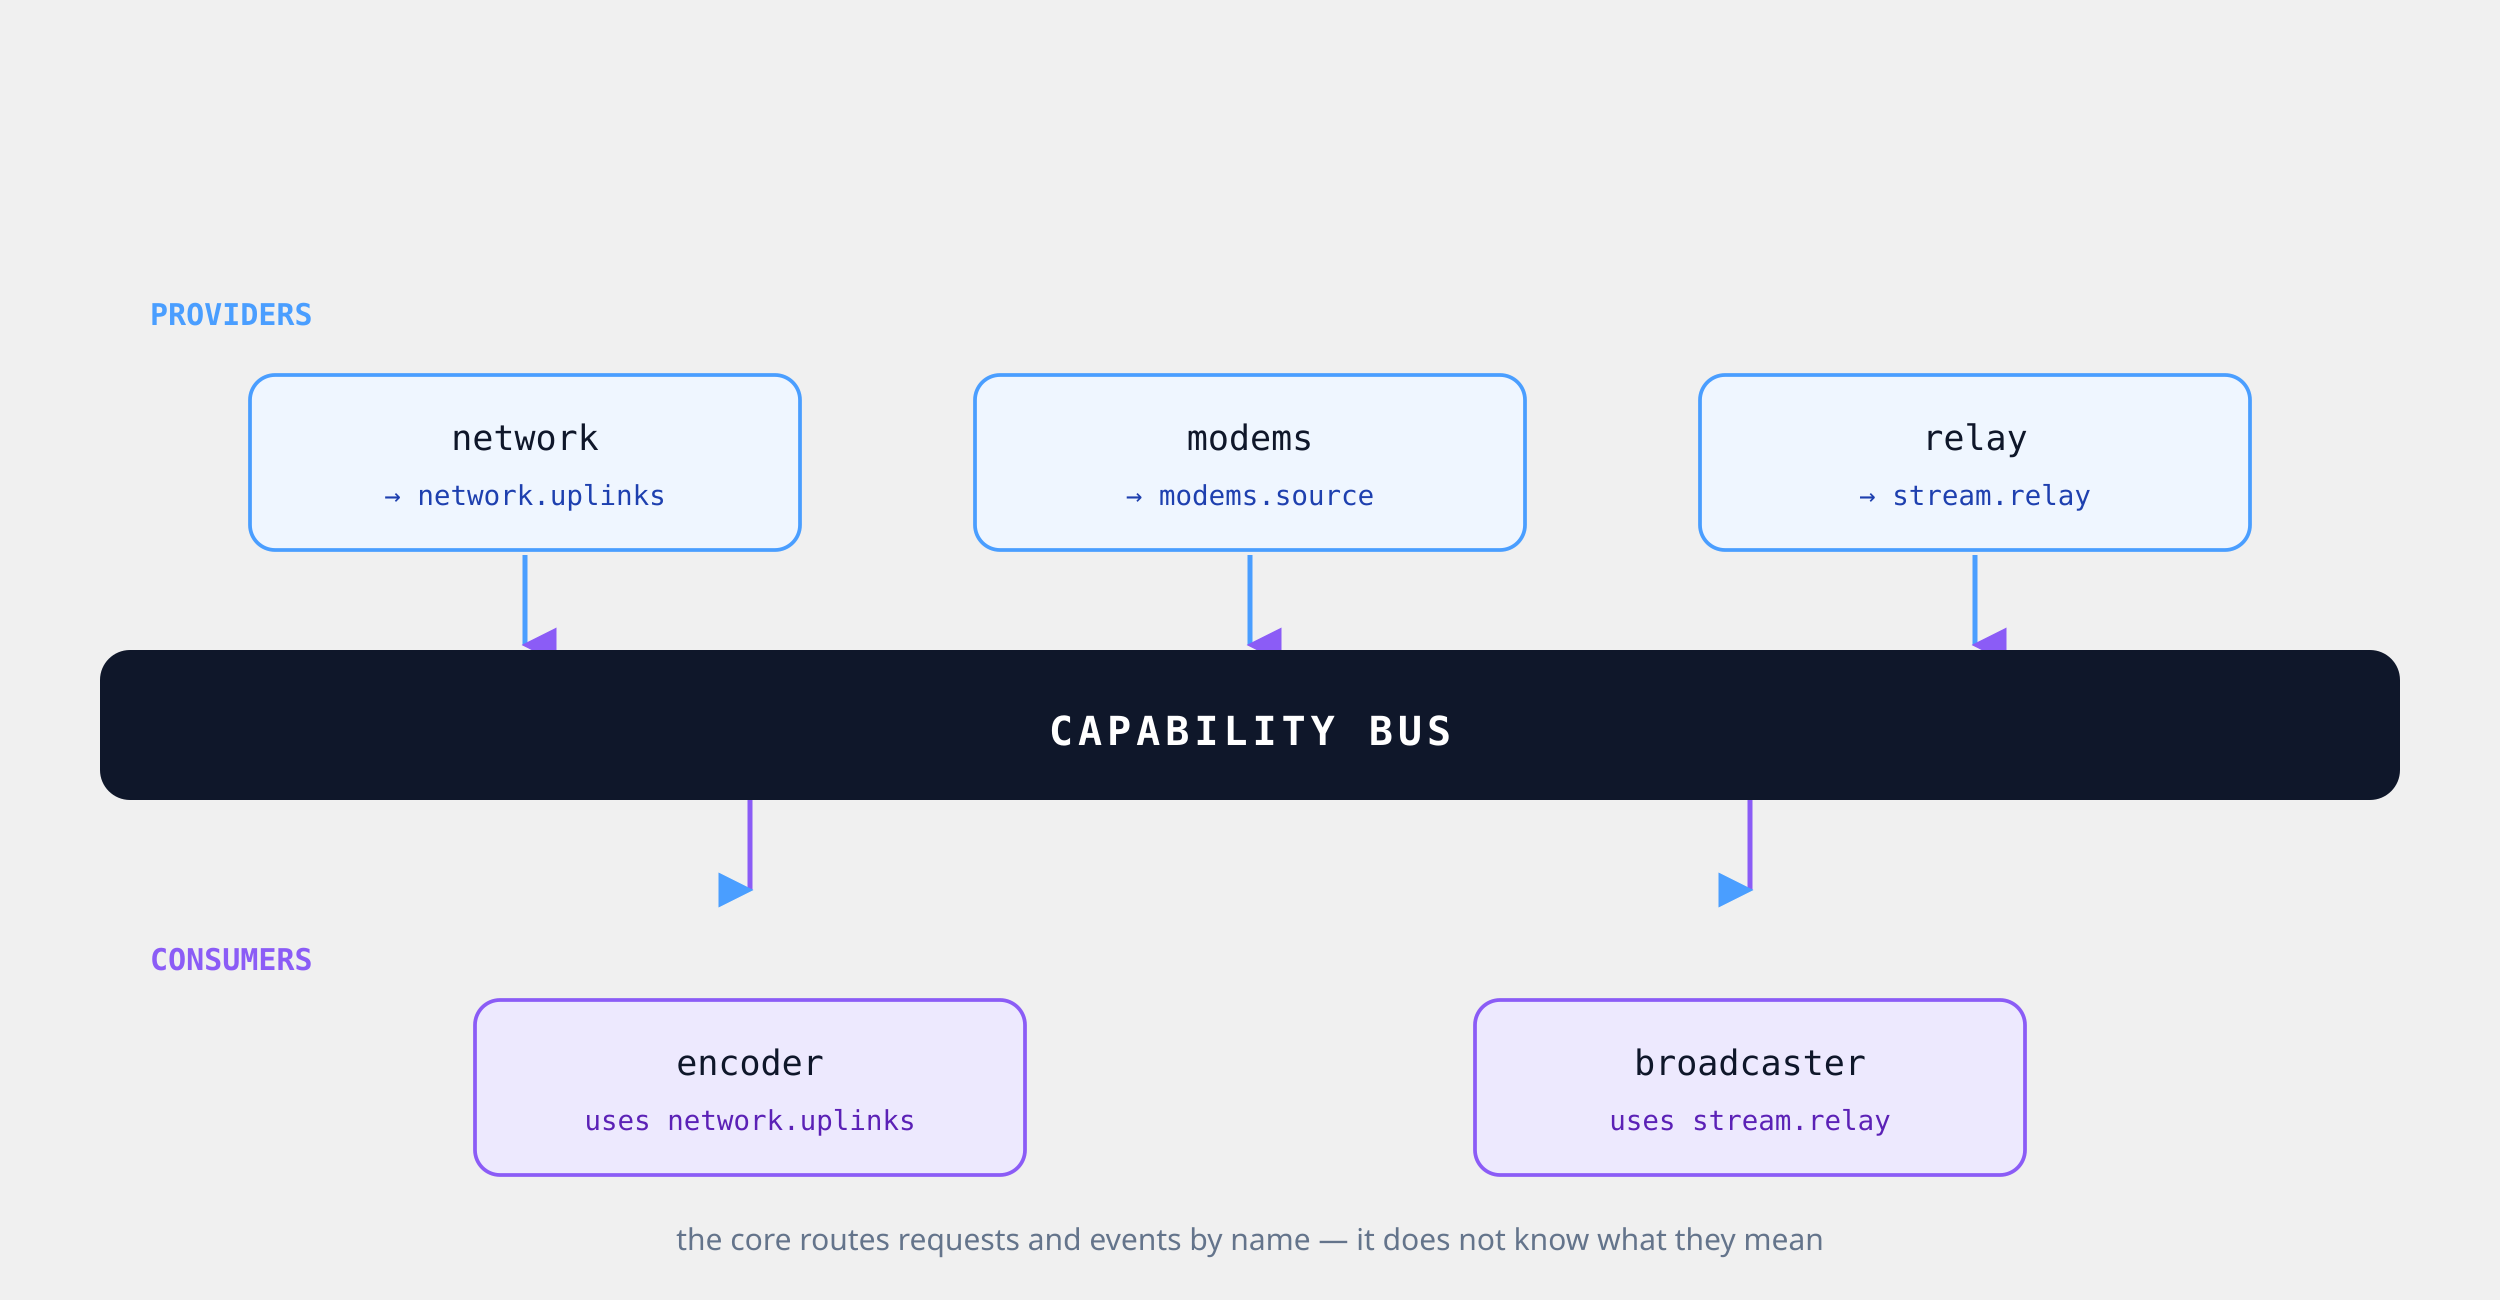
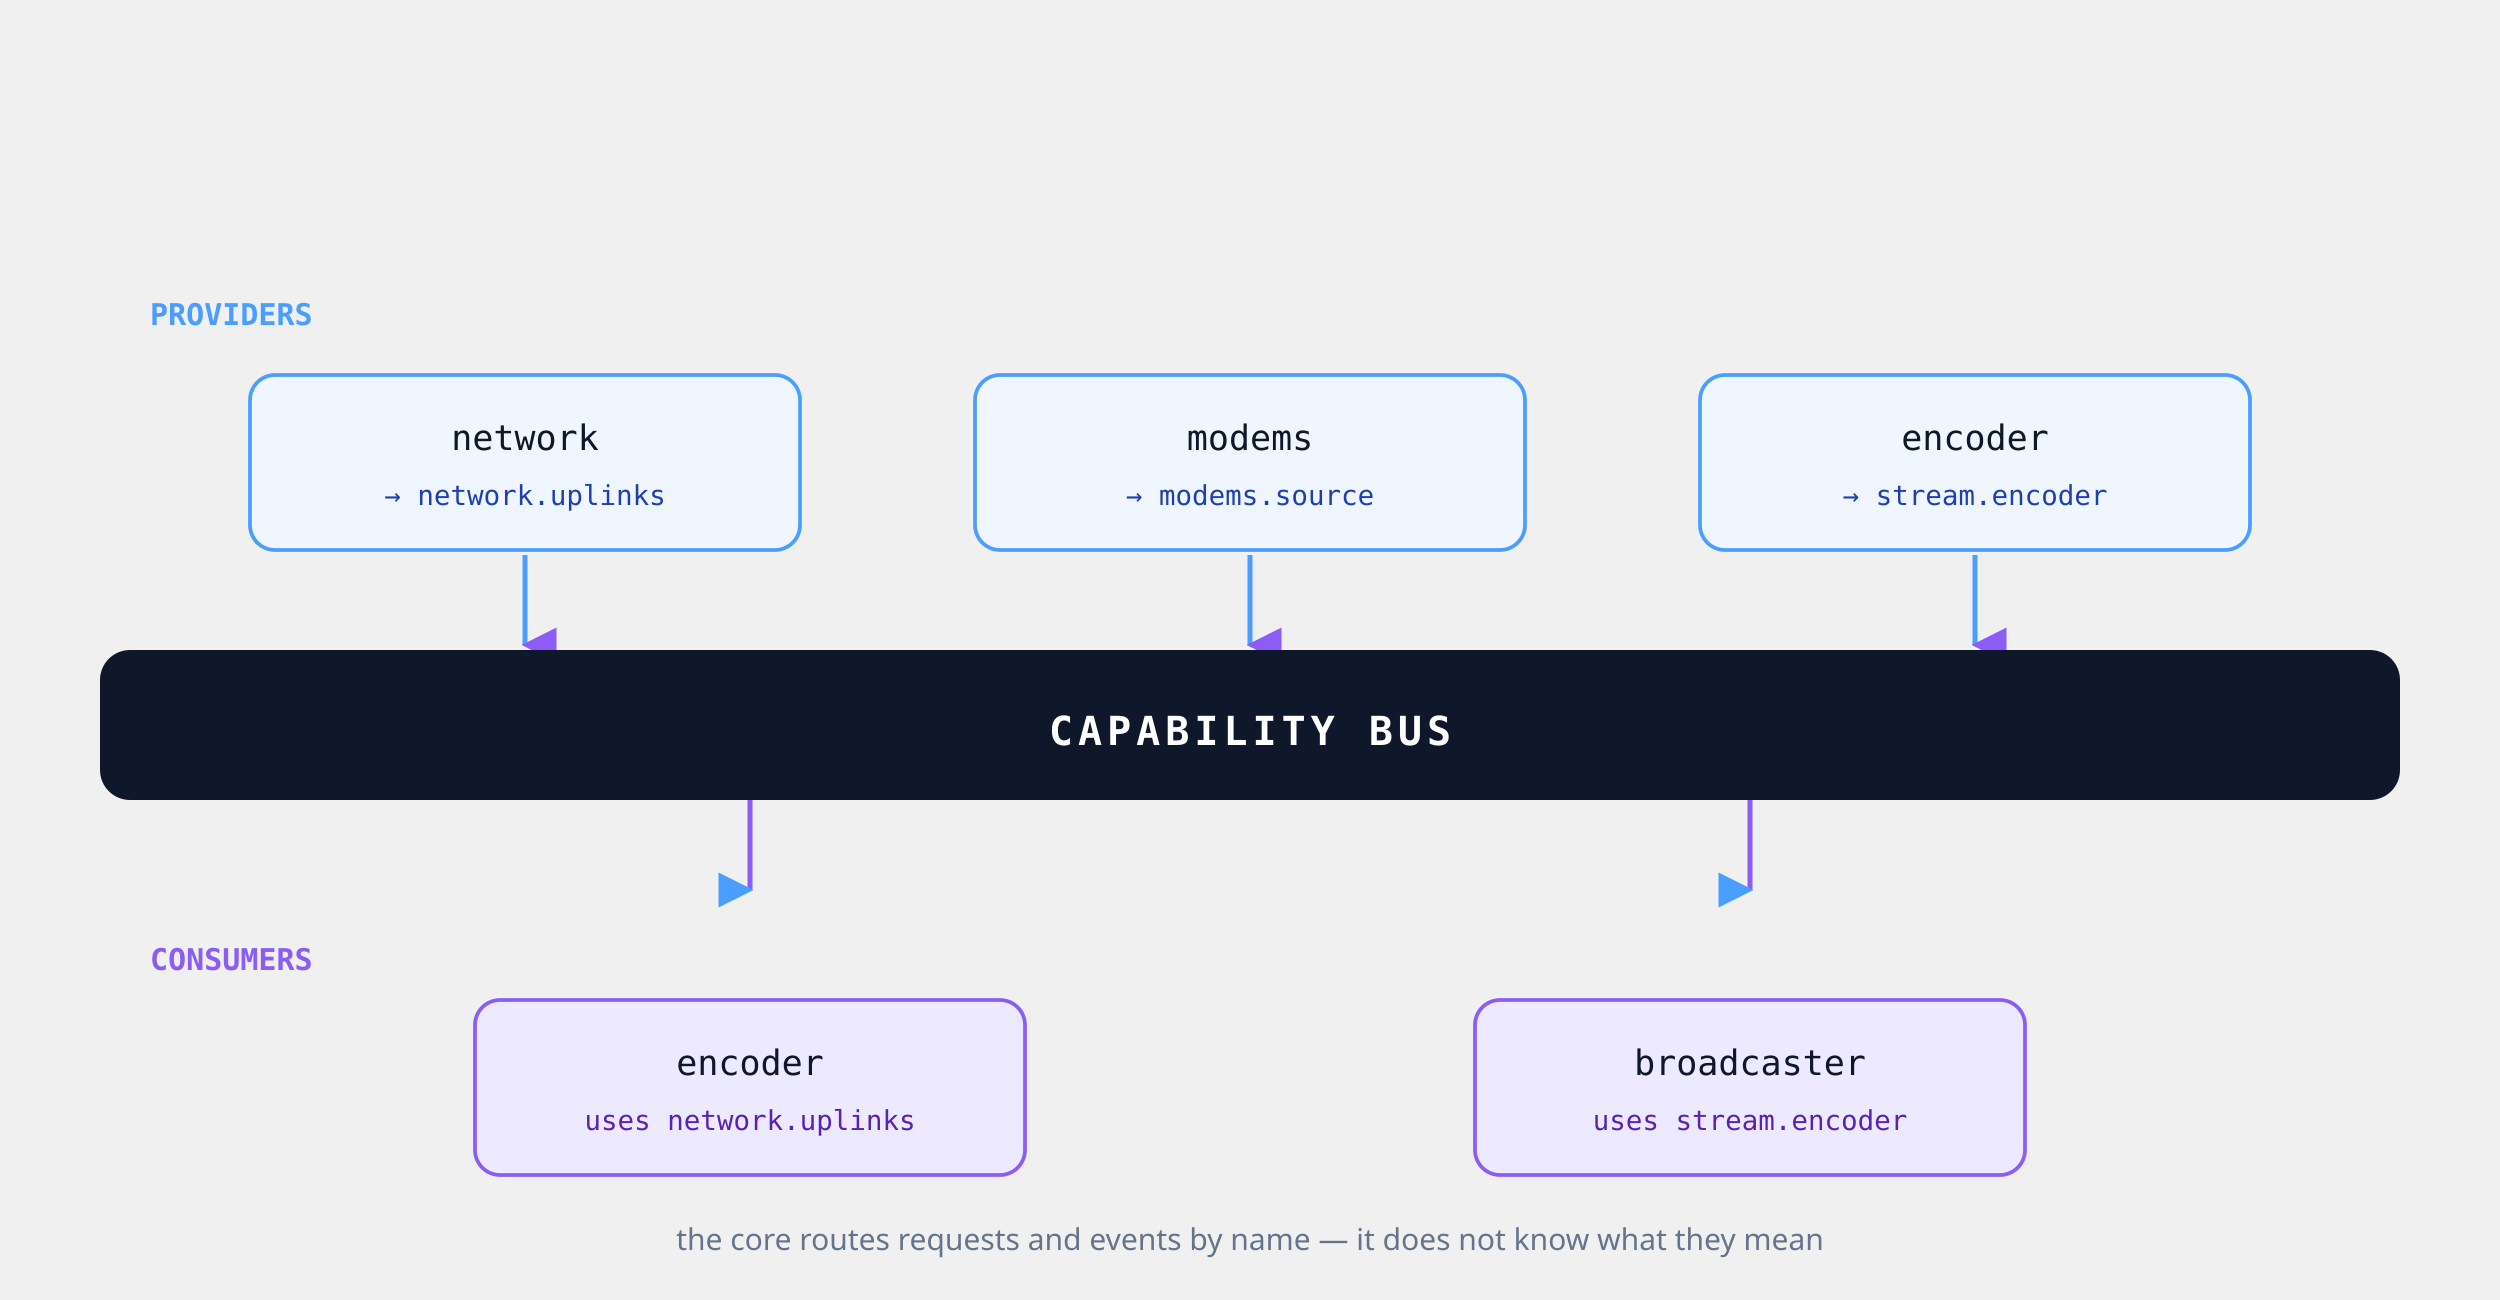
<svg xmlns="http://www.w3.org/2000/svg" viewBox="0 0 1000 520" role="img" aria-label="Capability bus: modules provide and consume capabilities">
  <defs>
    <marker id="up" viewBox="0 0 10 10" refX="5" refY="1" markerWidth="7" markerHeight="7" orient="auto">
      <path d="M0,10 L5,0 L10,10 z" fill="#4a9eff" />
    </marker>
    <marker id="down" viewBox="0 0 10 10" refX="5" refY="9" markerWidth="7" markerHeight="7" orient="auto">
      <path d="M0,0 L5,10 L10,0 z" fill="#8b5cf6" />
    </marker>
  </defs>
  <text x="60" y="130" font-family="ui-monospace, monospace" font-size="12" font-weight="700" fill="#4a9eff">PROVIDERS</text>
  <g font-family="ui-monospace, monospace" font-size="14" text-anchor="middle" fill="#0f172a">
    <rect x="100" y="150" width="220" height="70" rx="10" fill="#eff6ff" stroke="#4a9eff" stroke-width="1.5" />
    <text x="210" y="180">network</text>
    <text x="210" y="202" font-size="11" fill="#1e40af">→ network.uplinks</text>
    <rect x="390" y="150" width="220" height="70" rx="10" fill="#eff6ff" stroke="#4a9eff" stroke-width="1.5" />
    <text x="500" y="180">modems</text>
    <text x="500" y="202" font-size="11" fill="#1e40af">→ modems.source</text>
    <rect x="680" y="150" width="220" height="70" rx="10" fill="#eff6ff" stroke="#4a9eff" stroke-width="1.5" />
-     <text x="790" y="180">relay</text>
-     <text x="790" y="202" font-size="11" fill="#1e40af">→ stream.relay</text>
+     <text x="790" y="180">encoder</text>
+     <text x="790" y="202" font-size="11" fill="#1e40af">→ stream.encoder</text>
  </g>
  <g stroke="#4a9eff" stroke-width="2" fill="none">
    <line x1="210" y1="222" x2="210" y2="258" marker-end="url(#down)" />
    <line x1="500" y1="222" x2="500" y2="258" marker-end="url(#down)" />
    <line x1="790" y1="222" x2="790" y2="258" marker-end="url(#down)" />
  </g>
  <rect x="40" y="260" width="920" height="60" rx="12" fill="#0f172a" />
  <text x="500" y="298" font-family="ui-monospace, monospace" font-size="16" font-weight="700" fill="#ffffff" text-anchor="middle" letter-spacing="2">CAPABILITY BUS</text>
  <g stroke="#8b5cf6" stroke-width="2" fill="none">
    <line x1="300" y1="320" x2="300" y2="356" marker-end="url(#up)" />
    <line x1="700" y1="320" x2="700" y2="356" marker-end="url(#up)" />
  </g>
  <text x="60" y="388" font-family="ui-monospace, monospace" font-size="12" font-weight="700" fill="#8b5cf6">CONSUMERS</text>
  <g font-family="ui-monospace, monospace" font-size="14" text-anchor="middle" fill="#0f172a">
    <rect x="190" y="400" width="220" height="70" rx="10" fill="#ede9fe" stroke="#8b5cf6" stroke-width="1.5" />
    <text x="300" y="430">encoder</text>
    <text x="300" y="452" font-size="11" fill="#5b21b6">uses network.uplinks</text>
    <rect x="590" y="400" width="220" height="70" rx="10" fill="#ede9fe" stroke="#8b5cf6" stroke-width="1.5" />
    <text x="700" y="430">broadcaster</text>
-     <text x="700" y="452" font-size="11" fill="#5b21b6">uses stream.relay</text>
+     <text x="700" y="452" font-size="11" fill="#5b21b6">uses stream.encoder</text>
  </g>
  <text x="500" y="500" font-family="ui-sans-serif, system-ui, sans-serif" font-size="12" fill="#64748b" text-anchor="middle">the core routes requests and events by name — it does not
    know what they mean</text>
</svg>
